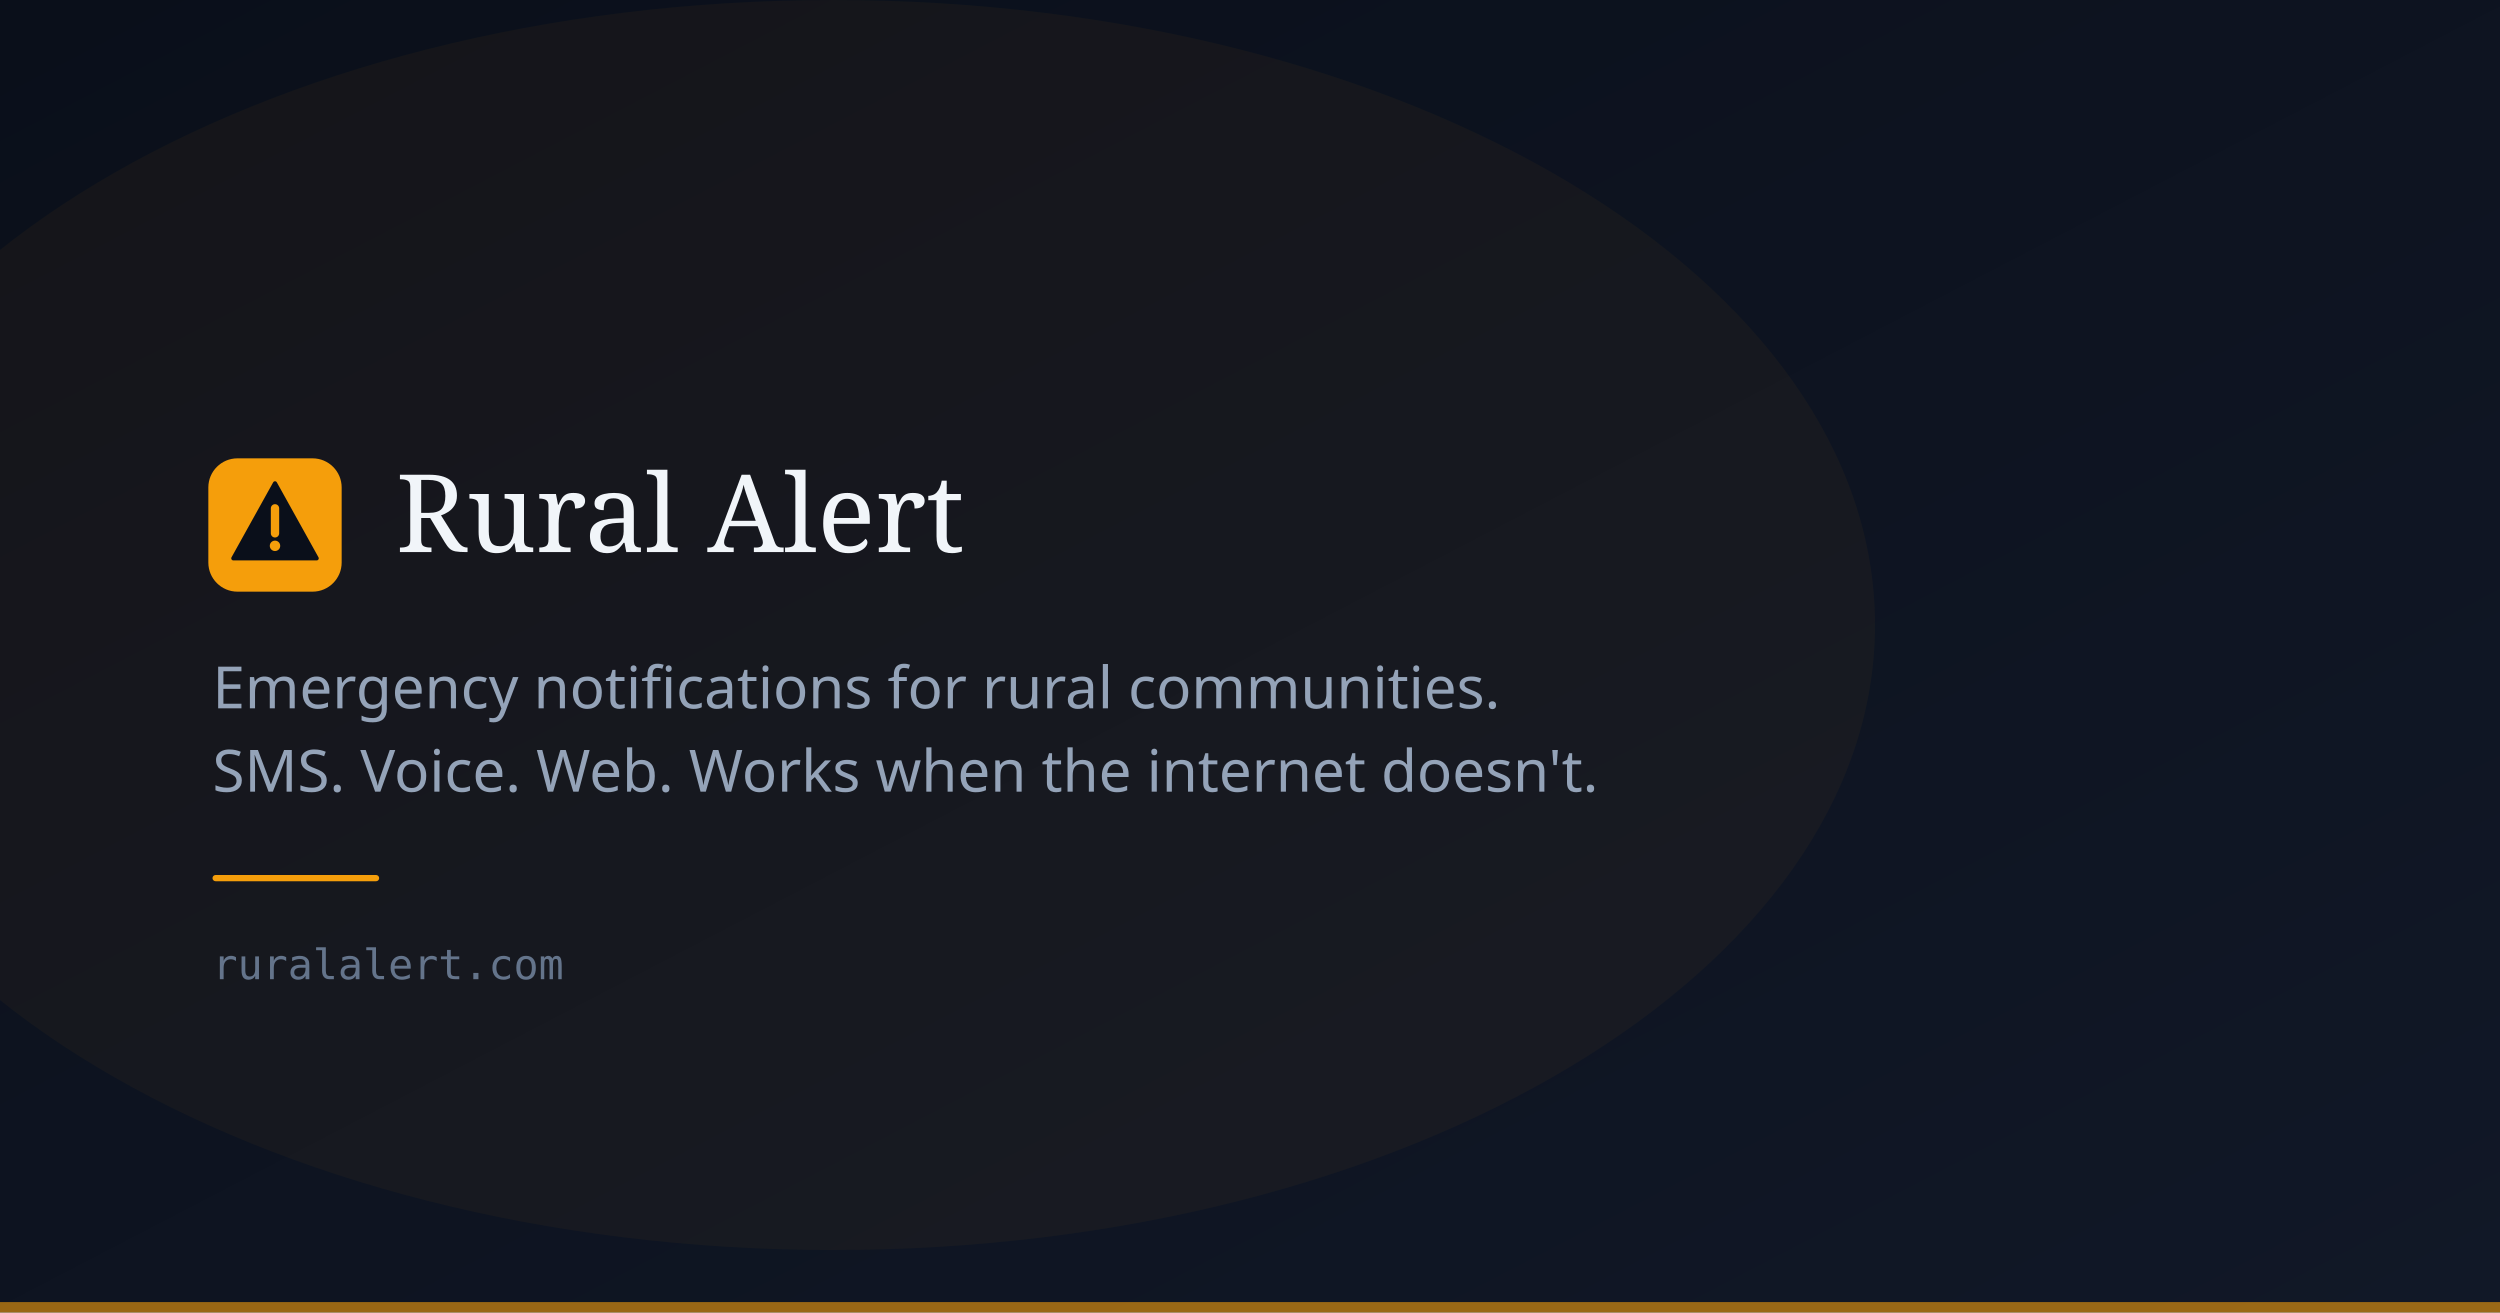
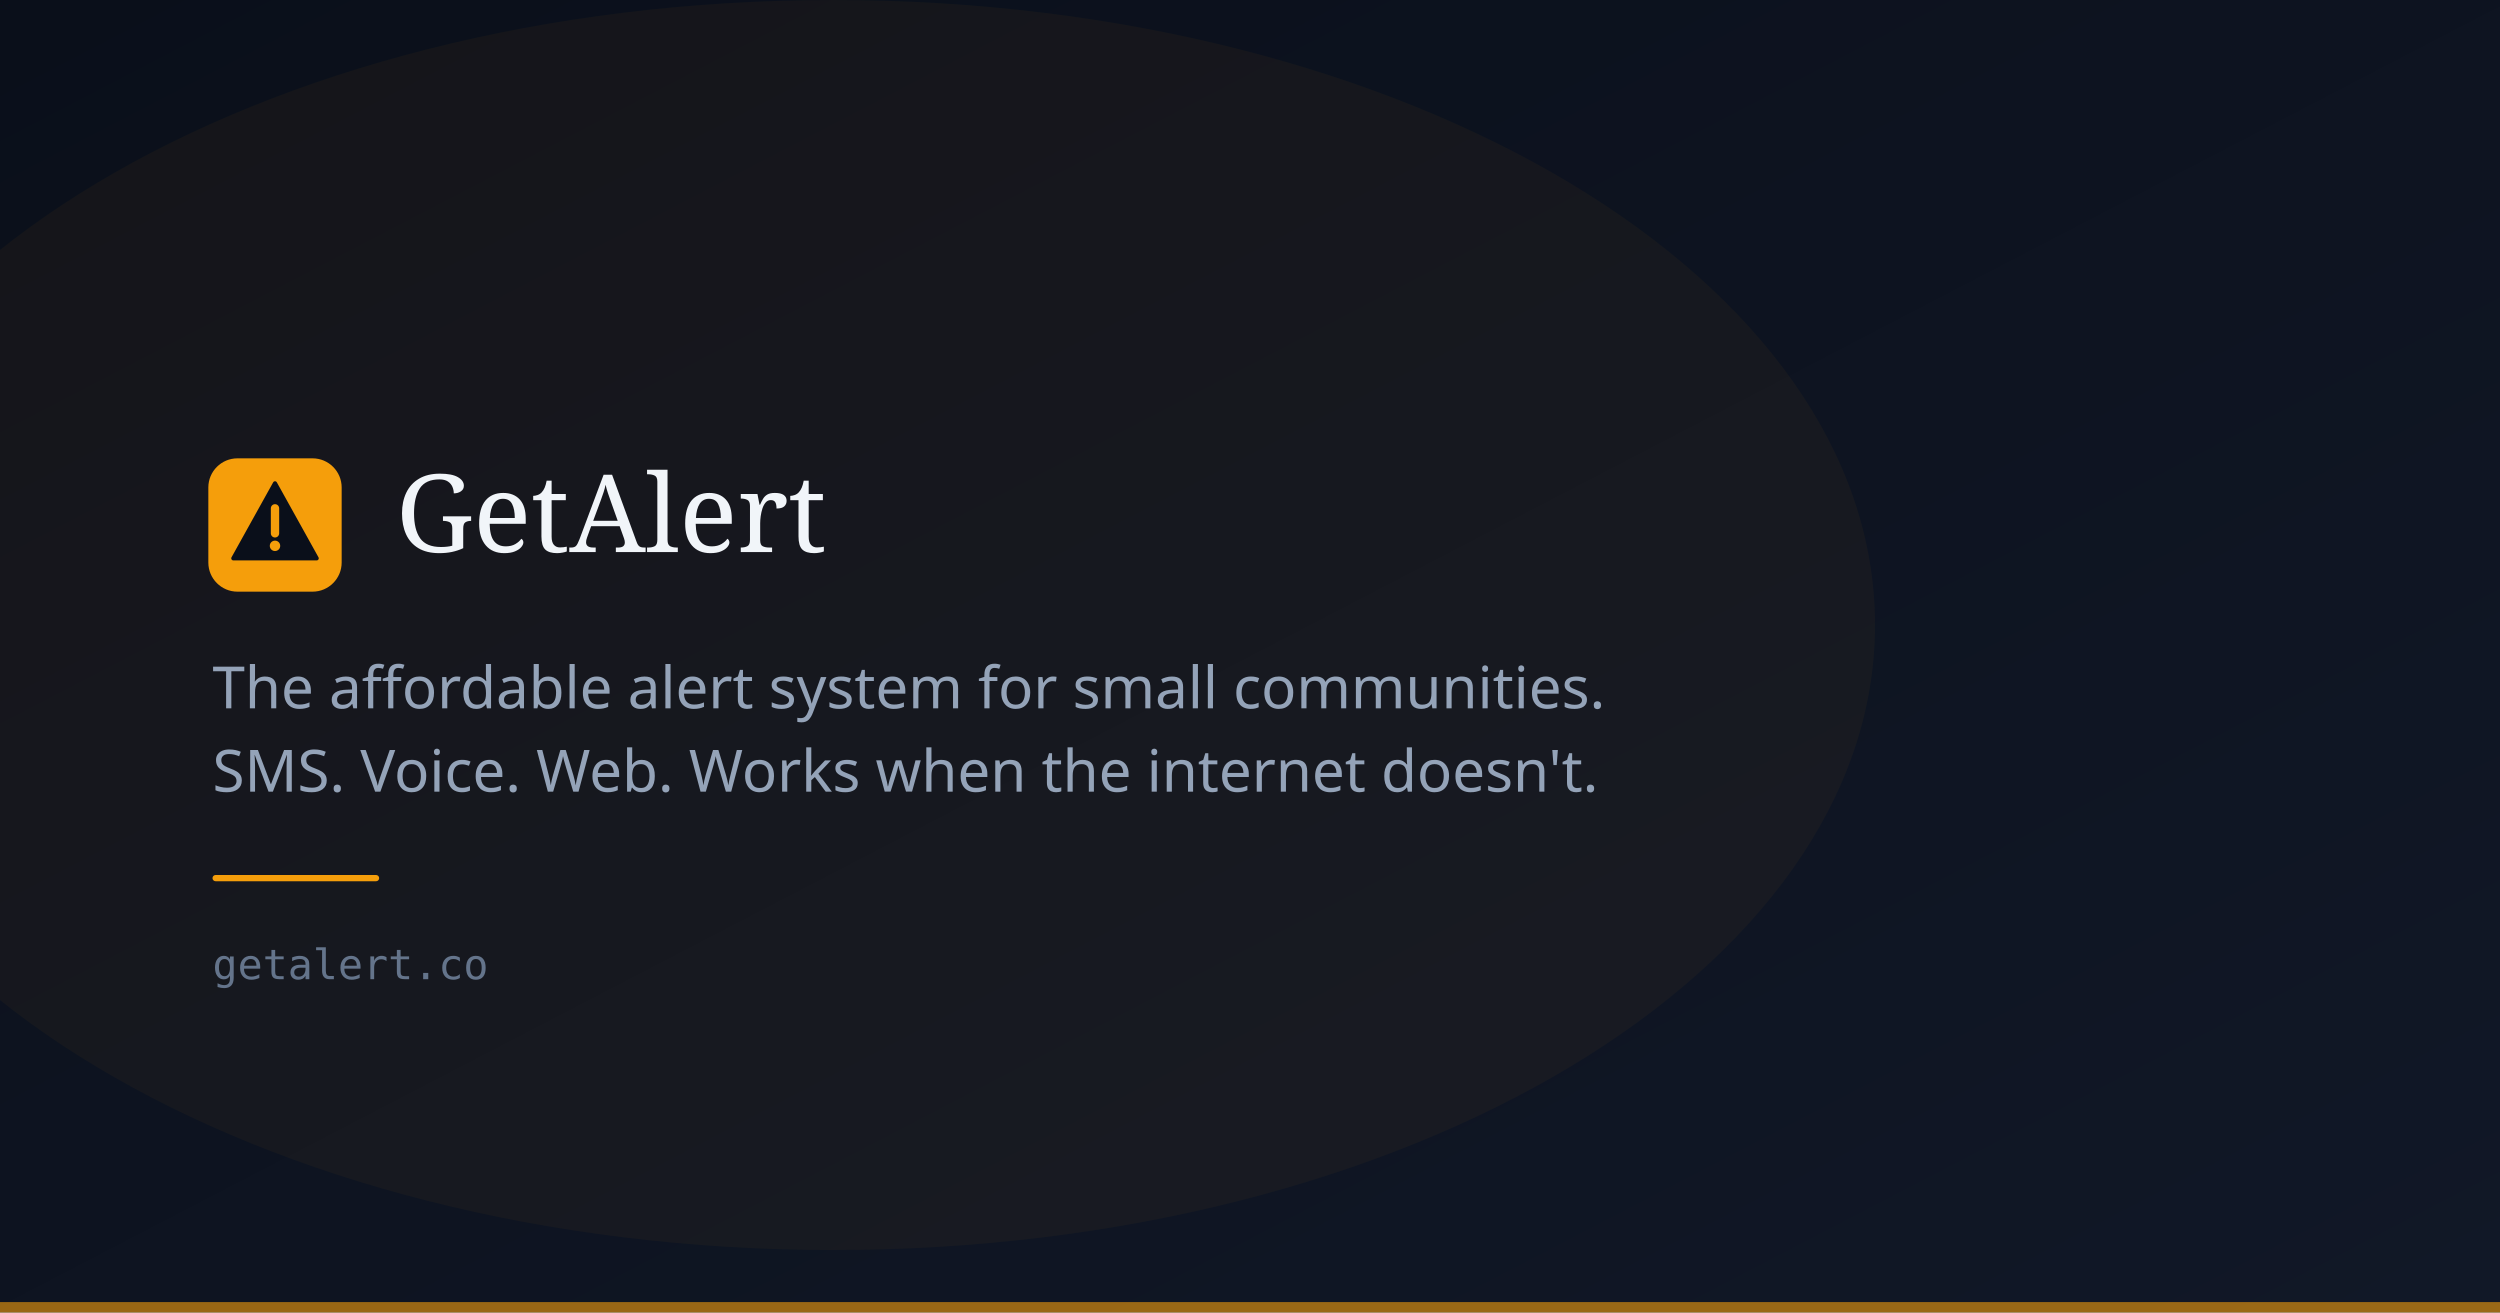
<svg xmlns="http://www.w3.org/2000/svg" viewBox="0 0 1200 630" width="1200" height="630">
  <defs>
    <linearGradient id="bg" x1="0" y1="0" x2="1" y2="1">
      <stop offset="0%" stop-color="#0a0f1a" />
      <stop offset="100%" stop-color="#111827" />
    </linearGradient>
  </defs>
  <rect width="1200" height="630" fill="url(#bg)" />
  <ellipse cx="400" cy="300" rx="500" ry="300" fill="#f59e0b" opacity="0.04" />
  <g transform="translate(100, 220)">
    <rect width="64" height="64" rx="14" fill="#f59e0b" />
    <path d="M32 12L52 48H12L32 12Z" fill="#0a0f1a" stroke="#0a0f1a" stroke-width="2" stroke-linejoin="round" />
    <line x1="32" y1="24" x2="32" y2="36" stroke="#f59e0b" stroke-width="4" stroke-linecap="round" />
    <circle cx="32" cy="42" r="2.5" fill="#f59e0b" />
  </g>
-   <text x="190" y="265" font-family="Georgia, serif" font-size="52" font-weight="400" fill="#f1f5f9">Rural Alert</text>
-   <text x="102" y="340" font-family="system-ui, sans-serif" font-size="28" fill="#94a3b8">Emergency notifications for rural communities.</text>
+   <text x="190" y="265" font-family="Georgia, serif" font-size="52" font-weight="400" fill="#f1f5f9">GetAlert</text>
+   <text x="102" y="340" font-family="system-ui, sans-serif" font-size="28" fill="#94a3b8">The affordable alert system for small communities.</text>
  <text x="102" y="380" font-family="system-ui, sans-serif" font-size="28" fill="#94a3b8">SMS. Voice. Web. Works when the internet doesn't.</text>
  <rect x="102" y="420" width="80" height="3" rx="1.5" fill="#f59e0b" />
-   <text x="102" y="470" font-family="monospace" font-size="20" fill="#64748b">ruralalert.com</text>
+   <text x="102" y="470" font-family="monospace" font-size="20" fill="#64748b">getalert.co</text>
  <rect x="0" y="625" width="1200" height="5" fill="#f59e0b" opacity="0.6" />
</svg>
